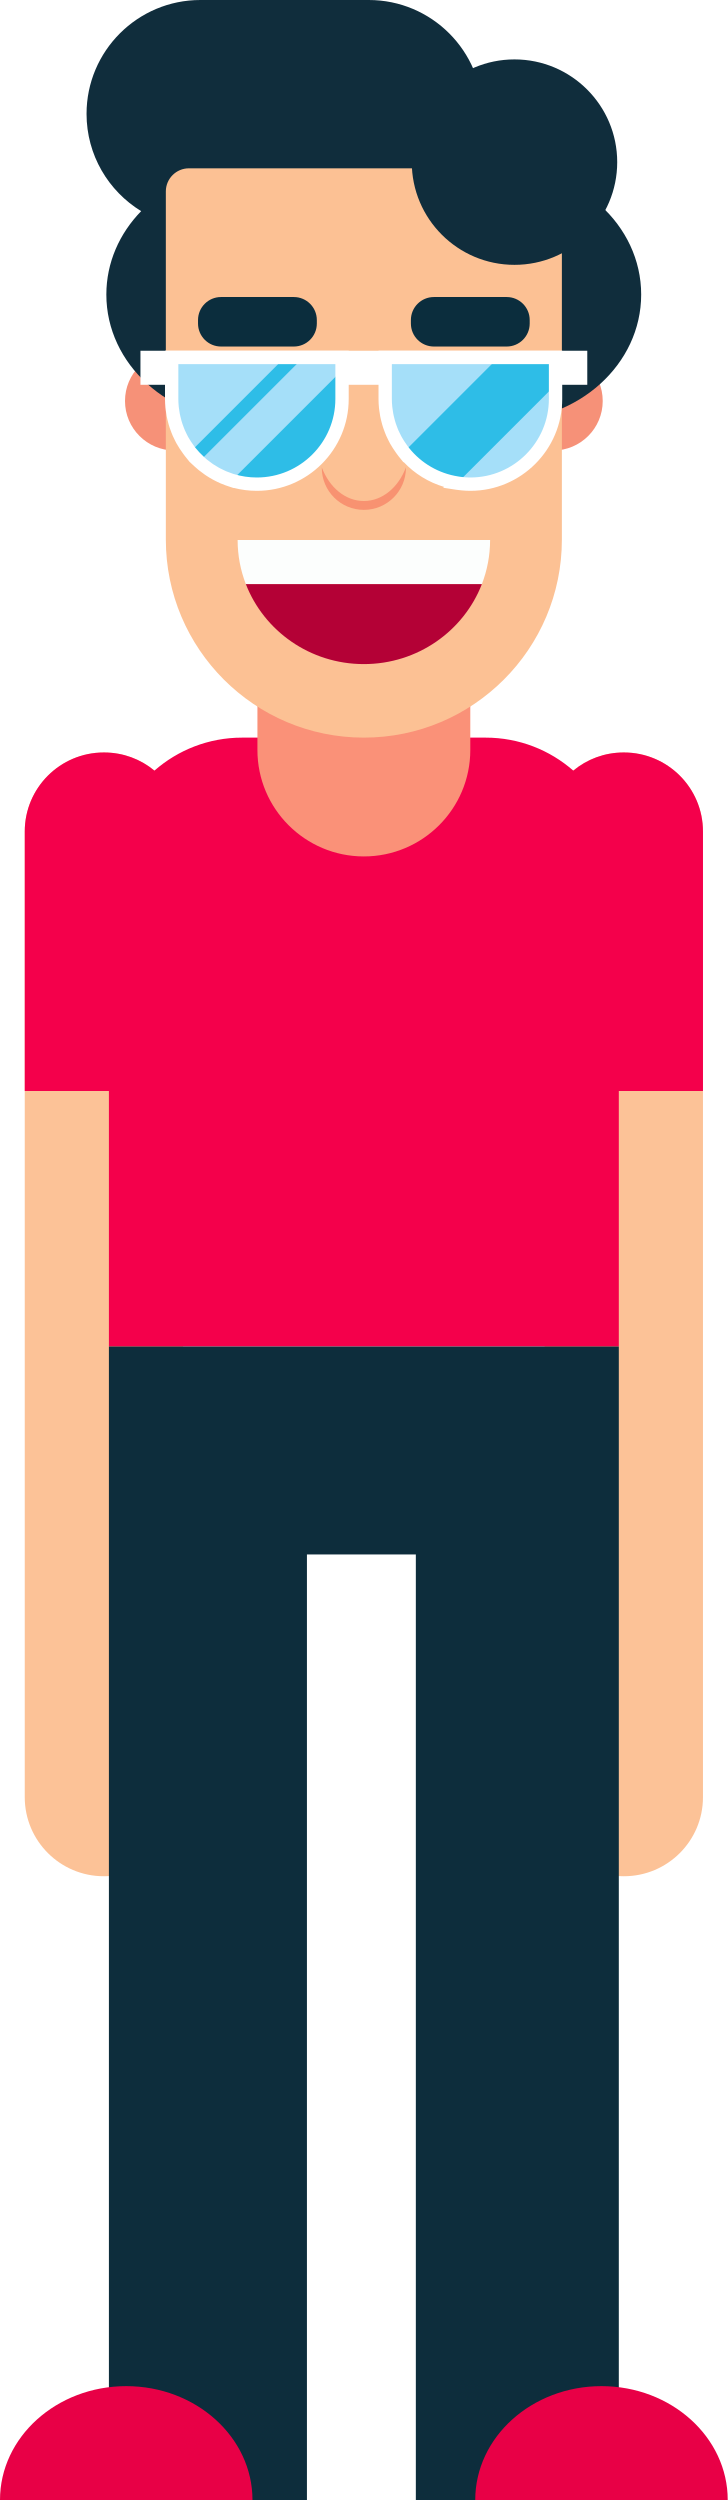
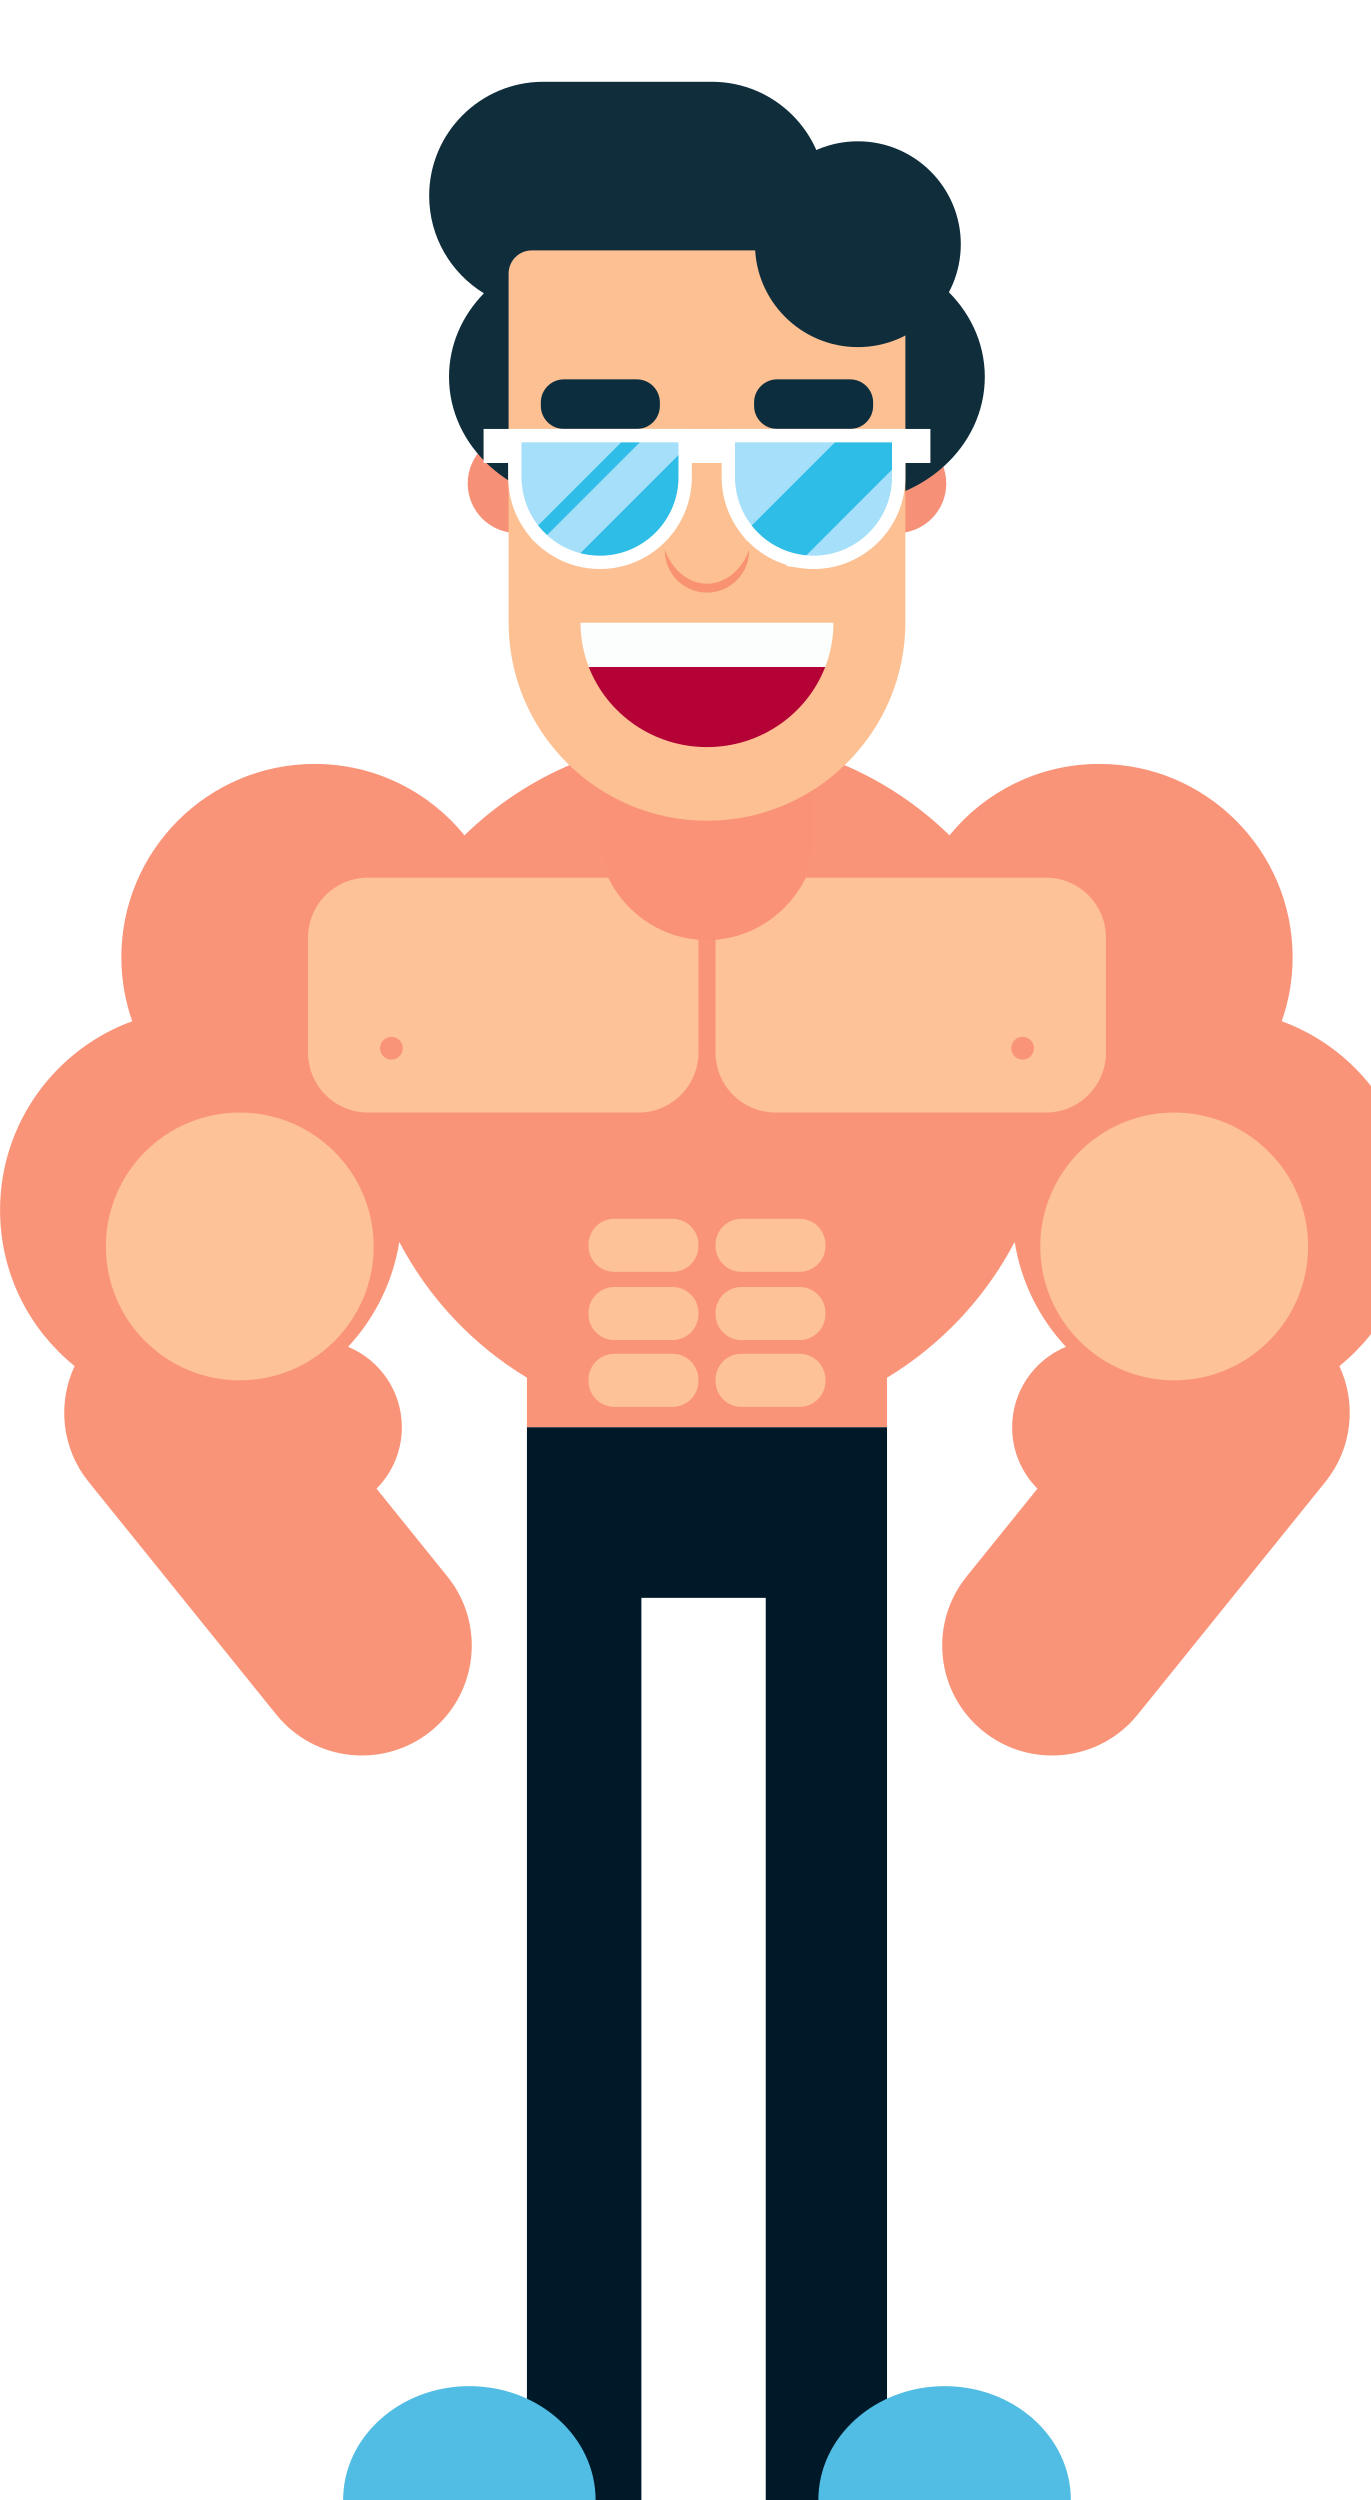
- <svg xmlns="http://www.w3.org/2000/svg" style="isolation:isolate" viewBox="0 0 265.473 912" width="265.473" height="912">
-   <defs>
-     <clipPath id="_clipPath_3HyzbHl0fC8albEw8VuEmh2nAdJ1imR8">
-       <rect width="265.473" height="912" />
-     </clipPath>
-   </defs>
-   <g clip-path="url(#_clipPath_3HyzbHl0fC8albEw8VuEmh2nAdJ1imR8)">
-     <g id="character">
-       <g id="arms">
-         <path d=" M 227.485 274.503 L 227.612 274.503 C 243.525 274.503 256.444 287.422 256.444 303.335 L 256.444 655.62 C 256.444 671.532 243.525 684.451 227.612 684.451 L 227.485 684.451 C 211.572 684.451 198.653 671.532 198.653 655.62 L 198.653 303.335 C 198.653 287.422 211.572 274.503 227.485 274.503 Z  M 37.861 274.503 L 37.988 274.503 C 53.901 274.503 66.82 287.422 66.82 303.335 L 66.82 655.62 C 66.82 671.532 53.901 684.451 37.988 684.451 L 37.861 684.451 C 21.949 684.451 9.03 671.532 9.03 655.62 L 9.03 303.335 C 9.03 287.422 21.949 274.503 37.861 274.503 Z " fill-rule="evenodd" fill="rgb(252,194,151)" />
-       </g>
-       <g id="shirt">
-         <path d=" M 209.143 281.125 C 214.116 276.983 220.513 274.503 227.485 274.503 L 227.612 274.503 C 243.525 274.503 256.444 287.422 256.444 303.335 L 256.444 398 L 225.743 398 L 225.743 491.216 L 39.731 491.216 L 39.731 398 L 9.03 398 L 9.03 303.335 C 9.03 287.422 21.949 274.503 37.861 274.503 L 37.988 274.503 C 44.96 274.503 51.357 276.983 56.331 281.125 C 64.883 273.63 76.084 269.085 88.339 269.085 L 177.134 269.085 C 189.389 269.085 200.59 273.63 209.143 281.125 Z " fill="rgb(244,0,75)" />
-       </g>
-       <g id="pants">
-         <path d=" M 111.968 912 L 39.731 912 L 39.731 491.216 L 225.743 491.216 L 225.743 912 L 151.699 912 L 151.699 567.065 L 111.968 567.065 L 111.968 912 Z " fill="rgb(13,45,60)" />
-       </g>
-       <g id="shoes">
-         <path d=" M 265.473 912 C 265.473 889.075 244.838 870.463 219.422 870.463 C 194.005 870.463 173.37 889.075 173.37 912 L 265.473 912 Z  M 92.103 912 C 92.103 889.075 71.468 870.463 46.051 870.463 C 20.635 870.463 0 889.075 0 912 L 92.103 912 Z " fill-rule="evenodd" fill="rgb(232,0,70)" />
-       </g>
-       <g id="neck">
-         <path d="M 132.737 211.295 L 132.737 211.295 C 154.166 211.295 171.564 228.693 171.564 250.123 L 171.564 273.6 C 171.564 295.03 154.166 312.428 132.737 312.428 L 132.737 312.428 C 111.307 312.428 93.909 295.03 93.909 273.6 L 93.909 250.123 C 93.909 228.693 111.307 211.295 132.737 211.295 Z" style="stroke:none;fill:#FA9178;stroke-miterlimit:10;" />
-       </g>
-       <g id="eyes">
-         <g id="ears">
-           <path d=" M 183.754 146.281 C 183.754 136.314 191.847 128.222 201.814 128.222 C 211.781 128.222 219.873 136.314 219.873 146.281 C 219.873 156.248 211.781 164.341 201.814 164.341 C 191.847 164.341 183.754 156.248 183.754 146.281 Z  M 45.6 146.281 C 45.6 136.314 53.692 128.222 63.659 128.222 C 73.627 128.222 81.719 136.314 81.719 146.281 C 81.719 156.248 73.627 164.341 63.659 164.341 C 53.692 164.341 45.6 156.248 45.6 146.281 Z " fill-rule="evenodd" fill="rgb(246,145,120)" />
-         </g>
-       </g>
-       <g id="hair">
-         <path d=" M 170.991 61.402 C 174.215 55.499 176.047 48.73 176.047 41.537 C 176.047 18.612 157.436 0 134.511 0 L 73.109 0 C 50.184 0 31.572 18.612 31.572 41.537 C 31.572 56.552 39.556 69.716 51.5 77.024 C 43.591 85.134 38.796 95.791 38.796 107.453 C 38.796 132.87 61.57 153.505 89.621 153.505 L 183.076 153.505 C 211.127 153.505 233.901 132.87 233.901 107.453 C 233.901 82.037 211.127 61.402 183.076 61.402 L 170.991 61.402 Z " fill="rgb(16,45,60)" />
-       </g>
-       <g id="head">
-         <path d="M 68.925 61.402 L 194.466 61.402 C 200.266 61.402 204.974 66.11 204.974 71.91 L 204.974 196.848 C 204.974 236.717 172.606 269.085 132.737 269.085 L 132.737 269.085 C 92.868 269.085 60.499 236.717 60.499 196.848 L 60.499 69.828 C 60.499 65.178 64.275 61.402 68.925 61.402 Z" style="stroke:none;fill:#FCC194;stroke-miterlimit:10;" />
-       </g>
-       <g id="brows">
-         <path d=" M 158.286 108.356 L 184.842 108.356 C 189.475 108.356 193.236 112.117 193.236 116.75 L 193.236 118.023 C 193.236 122.655 189.475 126.416 184.842 126.416 L 158.286 126.416 C 153.654 126.416 149.893 122.655 149.893 118.023 L 149.893 116.75 C 149.893 112.117 153.654 108.356 158.286 108.356 Z  M 80.631 108.356 L 107.187 108.356 C 111.819 108.356 115.58 112.117 115.58 116.75 L 115.58 118.023 C 115.58 122.655 111.819 126.416 107.187 126.416 L 80.631 126.416 C 75.999 126.416 72.238 122.655 72.238 118.023 L 72.238 116.75 C 72.238 112.117 75.999 108.356 80.631 108.356 Z " fill-rule="evenodd" fill="rgb(11,45,61)" />
-       </g>
-       <g id="mouth">
-         <path d=" M 175.78 213.101 C 177.723 208.092 178.788 202.658 178.788 196.981 L 86.685 196.981 C 86.685 202.658 87.75 208.092 89.693 213.101 L 175.78 213.101 Z " fill="rgb(252,254,253)" />
-         <path d=" M 175.78 213.101 C 169.167 230.143 152.38 242.263 132.737 242.263 C 113.094 242.263 96.306 230.143 89.693 213.101 L 175.78 213.101 Z " fill="rgb(180,1,54)" />
-       </g>
-       <g id="nose">
-         <path d=" M 117.389 170.495 C 117.386 170.547 117.386 170.6 117.386 170.652 C 117.386 179.124 124.264 186.003 132.737 186.003 C 141.209 186.003 148.087 179.124 148.087 170.652 C 148.087 170.6 148.087 170.547 148.084 170.495 C 145.366 177.748 139.512 182.771 132.737 182.771 C 125.961 182.771 120.108 177.748 117.389 170.495 Z " fill="rgb(248,146,113)" />
-       </g>
-       <g id="eyes">
-         <path d=" M 153.505 148.087 C 153.505 138.12 161.597 130.028 171.564 130.028 C 181.532 130.028 189.624 138.12 189.624 148.087 C 189.624 158.054 181.532 166.147 171.564 166.147 C 161.597 166.147 153.505 158.054 153.505 148.087 Z  M 75.85 148.087 C 75.85 138.12 83.942 130.028 93.909 130.028 C 103.876 130.028 111.968 138.12 111.968 148.087 C 111.968 158.054 103.876 166.147 93.909 166.147 C 83.942 166.147 75.85 158.054 75.85 148.087 Z " fill-rule="evenodd" fill="rgb(252,254,253)" />
-         <path d=" M 167.952 148.087 C 167.952 146.094 169.571 144.475 171.564 144.475 C 173.558 144.475 175.176 146.094 175.176 148.087 C 175.176 150.081 173.558 151.699 171.564 151.699 C 169.571 151.699 167.952 150.081 167.952 148.087 Z  M 90.297 148.087 C 90.297 146.094 91.915 144.475 93.909 144.475 C 95.902 144.475 97.521 146.094 97.521 148.087 C 97.521 150.081 95.902 151.699 93.909 151.699 C 91.915 151.699 90.297 150.081 90.297 148.087 Z " fill-rule="evenodd" fill="rgb(11,45,61)" />
-       </g>
-       <g id="glasses">
-         <path d=" M 214.237 140.372 L 51.237 140.372 L 51.237 127.954 L 214.237 127.954 L 214.237 140.372 Z " fill="rgb(255,255,255)" />
-         <path d=" M 62.63 130.39 L 62.63 145.552 C 62.63 162.713 76.538 176.625 93.703 176.625 C 110.861 176.625 124.774 162.713 124.774 145.552 L 124.774 130.39 L 62.63 130.39 Z " fill="rgb(46,189,231)" />
-         <path d=" M 140.518 130.39 L 140.518 145.552 C 140.518 162.713 154.428 176.625 171.591 176.625 C 188.751 176.625 202.663 162.713 202.663 145.552 L 202.663 130.39 L 140.518 130.39 Z " fill="rgb(46,189,231)" />
-         <path d=" M 62.63 130.39 L 62.63 145.552 C 62.63 152.868 65.164 159.59 69.397 164.9 L 103.908 130.39 L 62.63 130.39 Z " fill="rgb(165,223,249)" />
-         <path d=" M 124.773 130.39 L 110.664 130.39 L 72.65 168.405 C 76.024 171.514 80.083 173.882 84.576 175.261 L 124.773 135.066 L 124.773 130.39 Z " fill="rgb(165,223,249)" />
-         <path d=" M 140.518 130.39 L 140.518 145.552 C 140.518 152.884 143.063 159.62 147.306 164.932 L 181.851 130.39 L 140.518 130.39 Z " fill="rgb(165,223,249)" />
-         <path d=" M 202.663 145.551 L 202.663 140.373 L 166.781 176.257 C 168.35 176.495 169.956 176.626 171.591 176.626 C 188.751 176.626 202.663 162.714 202.663 145.551 Z " fill="rgb(165,223,249)" />
-         <path d=" M 85.199 172.905 L 85.292 172.933 C 88.022 173.771 90.847 174.191 93.701 174.191 C 109.494 174.191 122.34 161.343 122.34 145.55 L 122.34 132.825 L 65.059 132.825 L 65.059 145.55 C 65.059 146.403 65.104 147.301 65.199 148.288 C 65.219 148.456 65.24 148.627 65.266 148.795 L 65.319 149.183 C 65.393 149.777 65.476 150.362 65.588 150.942 C 65.644 151.252 65.713 151.559 65.789 151.86 C 65.934 152.498 66.063 153.008 66.204 153.509 C 66.314 153.876 66.423 154.235 66.541 154.587 C 66.698 155.06 66.874 155.53 67.054 155.998 L 67.125 156.17 C 67.239 156.468 67.356 156.766 67.481 157.05 C 67.684 157.51 67.905 157.952 68.129 158.398 L 68.321 158.78 C 68.418 158.983 68.514 159.185 68.628 159.384 C 68.941 159.954 69.285 160.495 69.631 161.037 C 69.922 161.486 70.231 161.922 70.546 162.351 L 70.804 162.71 C 70.878 162.819 70.954 162.924 71.031 163.036 L 71.306 163.375 C 72.184 164.477 73.2 165.558 74.323 166.592 L 75.23 167.427 C 75.269 167.46 75.304 167.489 75.337 167.52 L 75.615 167.747 C 76.197 168.226 76.8 168.667 77.413 169.092 L 77.857 169.402 C 78.495 169.832 79.151 170.223 79.819 170.593 L 80.322 170.865 C 81.005 171.232 81.71 171.573 82.427 171.881 L 82.818 172.036 C 83.541 172.335 84.273 172.606 85.017 172.845 L 85.199 172.905 Z  M 93.701 179.056 C 90.859 179.056 88.038 178.7 85.295 177.989 L 85.242 178.044 L 83.595 177.496 C 82.701 177.212 81.839 176.894 80.974 176.537 L 80.499 176.35 C 79.707 176.007 78.898 175.618 78.041 175.164 L 77.463 174.852 C 76.664 174.408 75.908 173.948 75.164 173.453 L 74.643 173.094 C 73.923 172.593 73.223 172.079 72.546 171.528 L 72.262 171.292 C 71.804 170.908 71.399 170.555 71.002 170.19 L 69.203 168.532 L 69.199 168.539 L 69.137 168.476 L 69.143 168.471 L 67.492 166.417 C 67.264 166.131 67.049 165.83 66.834 165.532 L 66.607 165.21 C 66.242 164.711 65.885 164.205 65.545 163.676 C 65.135 163.043 64.739 162.402 64.371 161.738 C 64.221 161.473 64.085 161.194 63.949 160.918 L 63.787 160.593 C 63.525 160.071 63.264 159.546 63.028 159.009 C 62.875 158.66 62.733 158.303 62.591 157.945 L 62.529 157.777 C 62.312 157.229 62.109 156.682 61.923 156.124 C 61.78 155.704 61.656 155.287 61.53 154.864 C 61.36 154.28 61.212 153.678 61.072 153.075 C 60.962 152.593 60.876 152.23 60.807 151.856 C 60.678 151.176 60.578 150.489 60.487 149.792 L 60.449 149.479 C 60.413 149.234 60.377 148.99 60.356 148.744 C 60.249 147.606 60.194 146.559 60.194 145.55 L 60.194 127.955 L 127.209 127.955 L 127.209 145.55 C 127.209 164.026 112.177 179.056 93.701 179.056 Z " fill="rgb(255,255,255)" />
-         <path d=" M 168.13 173.962 L 168.411 173.995 C 168.59 174.019 168.766 174.045 168.948 174.055 C 169.929 174.147 170.793 174.191 171.591 174.191 C 187.38 174.191 200.229 161.344 200.229 145.551 L 200.229 132.825 L 142.95 132.825 L 142.95 145.551 C 142.95 146.405 142.991 147.305 143.089 148.288 C 143.103 148.462 143.131 148.636 143.155 148.806 L 143.205 149.18 C 143.279 149.781 143.365 150.368 143.475 150.943 C 143.532 151.256 143.604 151.561 143.673 151.865 C 143.823 152.504 143.95 153.015 144.096 153.521 C 144.2 153.878 144.312 154.239 144.427 154.589 C 144.589 155.067 144.764 155.539 144.947 156.002 L 145.007 156.162 C 145.126 156.465 145.245 156.766 145.37 157.062 C 145.572 157.515 145.797 157.958 146.025 158.407 L 146.209 158.779 C 146.312 158.985 146.412 159.192 146.524 159.397 C 146.811 159.924 147.137 160.433 147.46 160.938 C 147.768 161.416 148.09 161.883 148.424 162.341 L 148.681 162.695 C 148.763 162.816 148.85 162.935 148.936 163.053 L 149.218 163.403 C 153.706 169.023 160.087 172.718 167.185 173.818 L 168.13 173.962 Z  M 171.591 179.056 C 170.64 179.056 169.631 179.008 168.507 178.905 C 168.275 178.879 168.046 178.855 167.814 178.824 L 167.194 178.753 C 166.932 178.726 166.67 178.7 166.409 178.66 L 161.666 177.924 L 161.972 177.617 C 156.371 175.947 151.308 172.842 147.271 168.572 L 147.192 168.658 L 145.408 166.452 C 145.167 166.152 144.943 165.835 144.714 165.52 L 144.491 165.203 C 144.1 164.67 143.725 164.121 143.365 163.561 C 142.986 162.969 142.611 162.373 142.266 161.752 C 142.115 161.478 141.976 161.199 141.841 160.922 L 141.679 160.6 C 141.418 160.079 141.156 159.555 140.92 159.022 C 140.762 158.66 140.621 158.299 140.478 157.932 L 140.418 157.787 C 140.202 157.236 139.999 156.687 139.813 156.124 C 139.674 155.713 139.548 155.298 139.424 154.88 C 139.25 154.282 139.101 153.681 138.959 153.079 C 138.851 152.597 138.765 152.234 138.694 151.86 C 138.564 151.184 138.467 150.488 138.379 149.794 L 138.335 149.495 C 138.3 149.247 138.267 148.997 138.243 148.744 C 138.138 147.61 138.083 146.563 138.083 145.551 L 138.083 127.954 L 205.096 127.954 L 205.096 145.551 C 205.096 164.026 190.064 179.056 171.591 179.056 Z " fill="rgb(255,255,255)" />
-       </g>
-       <g id="front hair">
-         <path d=" M 150.212 59.145 C 150.212 38.462 167.003 21.671 187.685 21.671 C 208.367 21.671 225.158 38.462 225.158 59.145 C 225.158 79.827 208.367 96.618 187.685 96.618 C 167.003 96.618 150.212 79.827 150.212 59.145 Z " fill="rgb(16,45,60)" />
-       </g>
+ <svg xmlns="http://www.w3.org/2000/svg" id="character" viewBox="0 0 500 912" width="500" height="912" preserveAspectRatio="xMidYMin">
+   <g id="body">
+     <path d=" M 169.44 304.724 C 156.541 288.822 136.84 278.68 114.789 278.68 C 75.867 278.68 44.267 310.28 44.267 349.202 C 44.267 357.382 45.662 365.239 48.24 372.542 C 20.124 382.807 0.017 409.798 0.017 441.448 C 0.017 464.424 10.612 484.944 27.214 498.345 C 20.921 511.797 22.363 528.244 32.307 540.573 L 100.797 625.486 C 114.692 642.713 139.959 645.419 157.186 631.524 C 174.413 617.629 177.118 592.361 163.223 575.134 L 137.359 543.068 C 143.066 537.318 146.594 529.402 146.594 520.669 C 146.594 507.439 138.498 496.085 126.983 491.316 C 136.654 480.92 143.341 467.711 145.664 453.056 C 156.363 473.519 172.534 490.674 192.226 502.585 L 192.226 520.669 L 192.226 520.669 L 257.217 520.669 L 323.591 520.669 L 323.591 520.669 L 323.591 502.585 C 343.283 490.674 359.454 473.519 370.153 453.056 C 372.476 467.711 379.163 480.92 388.834 491.317 C 377.319 496.085 369.224 507.439 369.224 520.669 C 369.224 529.402 372.751 537.318 378.458 543.068 L 352.594 575.134 C 338.699 592.361 341.404 617.629 358.631 631.524 C 375.858 645.419 401.125 642.713 415.02 625.486 L 483.51 540.573 C 493.454 528.244 494.896 511.797 488.604 498.345 C 505.205 484.944 515.8 464.424 515.8 441.449 C 515.8 409.798 495.693 382.807 467.577 372.542 C 470.155 365.239 471.551 357.382 471.551 349.202 C 471.551 310.28 439.95 278.68 401.028 278.68 C 378.977 278.68 359.276 288.822 346.378 304.724 C 323.709 282.619 292.732 269 258.6 269 C 258.369 269 258.137 269.001 257.907 269.006 C 257.678 269.001 257.448 269 257.217 269 C 223.085 269 192.108 282.619 169.44 304.724 Z " fill="rgb(250,148,121)" />
+     <path d=" M 291.69 493.866 L 270.466 493.866 C 265.257 493.866 261.028 498.095 261.028 503.305 L 261.028 503.787 C 261.028 508.996 265.257 513.225 270.466 513.225 L 291.69 513.225 C 296.899 513.225 301.129 508.996 301.129 503.787 L 301.129 503.305 C 301.129 498.095 296.899 493.866 291.69 493.866 Z  M 291.69 469.505 L 270.466 469.505 C 265.257 469.505 261.028 473.735 261.028 478.944 L 261.028 479.426 C 261.028 484.635 265.257 488.865 270.466 488.865 L 291.69 488.865 C 296.899 488.865 301.129 484.635 301.129 479.426 L 301.129 478.944 C 301.129 473.735 296.899 469.505 291.69 469.505 Z  M 291.69 444.615 L 270.466 444.615 C 265.257 444.615 261.028 448.844 261.028 454.054 L 261.028 454.536 C 261.028 459.745 265.257 463.974 270.466 463.974 L 291.69 463.974 C 296.899 463.974 301.129 459.745 301.129 454.536 L 301.129 454.054 C 301.129 448.844 296.899 444.615 291.69 444.615 Z  M 377.182 382.389 C 377.182 384.679 375.324 386.538 373.034 386.538 C 370.745 386.538 368.886 384.679 368.886 382.389 C 368.886 380.1 370.745 378.241 373.034 378.241 C 375.324 378.241 377.182 380.1 377.182 382.389 L 377.182 382.389 Z  M 293.977 320.163 L 381.603 320.163 L 381.603 320.163 C 393.664 320.163 403.456 329.955 403.456 342.016 L 403.456 384.007 C 403.456 396.068 393.664 405.86 381.603 405.86 L 282.88 405.86 C 270.819 405.86 261.028 396.068 261.028 384.007 L 261.028 342.834 C 275.551 341.602 287.898 332.682 293.977 320.163 Z  M 477.189 454.703 C 477.189 427.745 455.303 405.86 428.346 405.86 C 401.389 405.86 379.503 427.745 379.503 454.703 C 379.503 481.66 401.389 503.546 428.346 503.546 C 455.303 503.546 477.189 481.66 477.189 454.703 Z  M 224.127 493.866 L 245.351 493.866 C 250.56 493.866 254.79 498.095 254.79 503.305 L 254.79 503.787 C 254.79 508.996 250.56 513.225 245.351 513.225 L 224.127 513.225 C 218.918 513.225 214.688 508.996 214.688 503.787 L 214.688 503.305 C 214.688 498.095 218.918 493.866 224.127 493.866 Z  M 224.127 469.505 L 245.351 469.505 C 250.56 469.505 254.79 473.735 254.79 478.944 L 254.79 479.426 C 254.79 484.635 250.56 488.865 245.351 488.865 L 224.127 488.865 C 218.918 488.865 214.688 484.635 214.688 479.426 L 214.688 478.944 C 214.688 473.735 218.918 469.505 224.127 469.505 Z  M 224.127 444.615 L 245.351 444.615 C 250.56 444.615 254.79 448.844 254.79 454.054 L 254.79 454.536 C 254.79 459.745 250.56 463.974 245.351 463.974 L 224.127 463.974 C 218.918 463.974 214.688 459.745 214.688 454.536 L 214.688 454.054 C 214.688 448.844 218.918 444.615 224.127 444.615 Z  M 138.635 382.389 C 138.635 384.679 140.494 386.538 142.783 386.538 C 145.073 386.538 146.931 384.679 146.931 382.389 C 146.931 380.1 145.073 378.241 142.783 378.241 C 140.494 378.241 138.635 380.1 138.635 382.389 L 138.635 382.389 Z  M 221.84 320.163 L 134.214 320.163 L 134.214 320.163 C 122.153 320.163 112.362 329.955 112.362 342.016 L 112.362 384.007 C 112.362 396.068 122.153 405.86 134.214 405.86 L 232.937 405.86 C 244.998 405.86 254.79 396.068 254.79 384.007 L 254.79 342.834 C 240.266 341.602 227.919 332.682 221.84 320.163 Z  M 38.628 454.703 C 38.628 427.745 60.514 405.86 87.471 405.86 C 114.428 405.86 136.314 427.745 136.314 454.703 C 136.314 481.66 114.428 503.546 87.471 503.546 C 60.514 503.546 38.628 481.66 38.628 454.703 Z " fill-rule="evenodd" fill="rgb(253,194,149)" />
+     <path d=" M 279.342 912 L 323.591 912 L 323.591 520.669 L 192.226 520.669 L 192.226 912 L 233.982 912 L 233.982 582.895 L 279.342 582.895 L 279.342 912 Z " fill="rgb(0,25,40)" />
+   </g>
+   <g id="shoes">
+     <path d=" M 390.645 912 C 390.645 889.075 370.01 870.463 344.594 870.463 C 319.177 870.463 298.542 889.075 298.542 912 L 390.645 912 Z  M 217.275 912 C 217.275 889.075 196.64 870.463 171.223 870.463 C 145.807 870.463 125.172 889.075 125.172 912 L 217.275 912 Z " fill-rule="evenodd" fill="rgb(81, 189, 228)" />
+   </g>
+   <g id="head">
+     <g id="neck">
+       <path d="M 257.909 241.516 L 257.909 241.516 C 279.377 241.516 296.807 258.946 296.807 280.415 L 296.807 303.935 C 296.807 325.404 279.377 342.834 257.909 342.834 L 257.909 342.834 C 236.44 342.834 219.01 325.404 219.01 303.935 L 219.01 280.415 C 219.01 258.946 236.44 241.516 257.909 241.516 Z" fill="rgb(250, 146, 120)" />
+     </g>
+     <g id="ears">
+       <path d=" M 309.02 176.383 C 309.02 166.397 317.127 158.29 327.112 158.29 C 337.098 158.29 345.205 166.397 345.205 176.383 C 345.205 186.368 337.098 194.475 327.112 194.475 C 317.127 194.475 309.02 186.368 309.02 176.383 Z  M 170.612 176.383 C 170.612 166.397 178.719 158.29 188.705 158.29 C 198.69 158.29 206.797 166.397 206.797 176.383 C 206.797 186.368 198.69 194.475 188.705 194.475 C 178.719 194.475 170.612 186.368 170.612 176.383 Z " fill-rule="evenodd" fill="rgb(246,145,120)" />
+     </g>
+     <g id="hair">
+       <path d=" M 296.233 91.348 C 299.463 85.435 301.299 78.653 301.299 71.446 C 301.299 48.48 282.653 29.834 259.686 29.834 L 198.172 29.834 C 175.205 29.834 156.559 48.48 156.559 71.446 C 156.559 86.489 164.558 99.678 176.524 106.998 C 168.6 115.124 163.796 125.8 163.796 137.484 C 163.796 162.947 186.611 183.62 214.714 183.62 L 308.34 183.62 C 336.443 183.62 359.258 162.947 359.258 137.484 C 359.258 112.021 336.443 91.348 308.34 91.348 L 296.233 91.348 Z " fill="rgb(16,45,60)" />
+     </g>
+     <g id="face">
+       <path d="M 193.98 91.348 L 319.751 91.348 C 325.562 91.348 330.279 96.065 330.279 101.875 L 330.279 227.042 C 330.279 266.984 297.851 299.412 257.909 299.412 L 257.909 299.412 C 217.967 299.412 185.539 266.984 185.539 227.042 L 185.539 99.79 C 185.539 95.131 189.321 91.348 193.98 91.348 Z" fill="rgb(252, 192, 146)" />
+     </g>
+     <g id="eyebrows">
+       <path d=" M 283.505 138.389 L 310.11 138.389 C 314.751 138.389 318.518 142.156 318.518 146.797 L 318.518 148.072 C 318.518 152.713 314.751 156.481 310.11 156.481 L 283.505 156.481 C 278.864 156.481 275.096 152.713 275.096 148.072 L 275.096 146.797 C 275.096 142.156 278.864 138.389 283.505 138.389 Z  M 205.707 138.389 L 232.312 138.389 C 236.953 138.389 240.721 142.156 240.721 146.797 L 240.721 148.072 C 240.721 152.713 236.953 156.481 232.312 156.481 L 205.707 156.481 C 201.067 156.481 197.299 152.713 197.299 148.072 L 197.299 146.797 C 197.299 142.156 201.067 138.389 205.707 138.389 Z " fill-rule="evenodd" fill="rgb(11,45,61)" />
+     </g>
+     <g id="mouth">
+       <path d=" M 301.031 243.325 C 302.978 238.307 304.044 232.863 304.044 227.175 L 211.773 227.175 C 211.773 232.863 212.839 238.307 214.787 243.325 L 301.031 243.325 Z " fill="rgb(252,254,253)" />
+       <path d=" M 301.031 243.325 C 294.406 260.399 277.588 272.54 257.909 272.54 C 238.23 272.54 221.412 260.399 214.787 243.325 L 301.031 243.325 Z " fill="rgb(180,1,54)" />
+     </g>
+     <g id="facial-hair">
+       <path d=" M 257.266 214.774 C 262.369 214.772 267.456 211.58 267.456 211.834 C 267.456 233.634 247.209 249.834 225.409 249.834 C 213.092 249.834 198.632 234.699 191.409 225.834 C 211.7 225.383 235.693 226.892 247.204 211.834 C 248.243 211.948 252.761 214.776 257.266 214.774 Z " fill="rgba(255,255,255,0)" />
+       <path d=" M 257.393 214.774 C 252.29 214.772 247.204 211.58 247.204 211.834 C 247.204 233.634 267.45 249.834 289.251 249.834 C 301.567 249.834 316.027 234.699 323.251 225.834 C 302.959 225.383 278.966 226.892 267.456 211.834 C 266.416 211.948 261.898 214.776 257.393 214.774 Z " fill="rgba(255,255,255,0)" />
+     </g>
+     <g id="nose">
+       <path d=" M 242.533 200.641 C 242.53 200.693 242.53 200.746 242.53 200.798 C 242.53 209.286 249.421 216.177 257.909 216.177 C 266.396 216.177 273.287 209.286 273.287 200.798 C 273.287 200.746 273.287 200.693 273.285 200.641 C 270.561 207.907 264.697 212.939 257.909 212.939 C 251.121 212.939 245.257 207.907 242.533 200.641 Z " fill="rgb(248,146,113)" />
+     </g>
+     <g id="eyes">
+       <path d=" M 278.715 178.192 C 278.715 168.206 286.822 160.099 296.807 160.099 C 306.793 160.099 314.9 168.206 314.9 178.192 C 314.9 188.177 306.793 196.284 296.807 196.284 C 286.822 196.284 278.715 188.177 278.715 178.192 Z  M 200.917 178.192 C 200.917 168.206 209.024 160.099 219.01 160.099 C 228.995 160.099 237.102 168.206 237.102 178.192 C 237.102 188.177 228.995 196.284 219.01 196.284 C 209.024 196.284 200.917 188.177 200.917 178.192 Z " fill-rule="evenodd" fill="rgb(252,254,253)" />
+       <path d=" M 293.189 178.192 C 293.189 176.195 294.81 174.573 296.807 174.573 C 298.805 174.573 300.426 176.195 300.426 178.192 C 300.426 180.189 298.805 181.81 296.807 181.81 C 294.81 181.81 293.189 180.189 293.189 178.192 Z  M 215.391 178.192 C 215.391 176.195 217.013 174.573 219.01 174.573 C 221.007 174.573 222.628 176.195 222.628 178.192 C 222.628 180.189 221.007 181.81 219.01 181.81 C 217.013 181.81 215.391 180.189 215.391 178.192 Z " fill-rule="evenodd" fill="rgb(11,45,61)" />
+     </g>
+     <g id="glasses">
+       <path d=" M 339.409 168.9 L 176.409 168.9 L 176.409 156.481 L 339.409 156.481 L 339.409 168.9 Z " fill="rgb(255,255,255)" />
+       <path d=" M 187.802 158.918 L 187.802 174.079 C 187.802 191.241 201.71 205.152 218.875 205.152 C 236.033 205.152 249.946 191.241 249.946 174.079 L 249.946 158.918 L 187.802 158.918 Z " fill="rgb(46,189,231)" />
+       <path d=" M 265.69 158.918 L 265.69 174.079 C 265.69 191.241 279.6 205.152 296.763 205.152 C 313.923 205.152 327.834 191.241 327.834 174.079 L 327.834 158.918 L 265.69 158.918 Z " fill="rgb(46,189,231)" />
+       <path d=" M 187.802 158.918 L 187.802 174.079 C 187.802 181.395 190.336 188.118 194.569 193.427 L 229.08 158.918 L 187.802 158.918 Z " fill="rgb(165,223,249)" />
+       <path d=" M 249.945 158.918 L 235.836 158.918 L 197.822 196.932 C 201.196 200.041 205.255 202.41 209.748 203.789 L 249.945 163.593 L 249.945 158.918 Z " fill="rgb(165,223,249)" />
+       <path d=" M 265.69 158.918 L 265.69 174.079 C 265.69 181.411 268.234 188.147 272.478 193.46 L 307.023 158.918 L 265.69 158.918 Z " fill="rgb(165,223,249)" />
+       <path d=" M 327.835 174.078 L 327.835 168.9 L 291.953 204.785 C 293.522 205.022 295.128 205.153 296.763 205.153 C 313.923 205.153 327.835 191.242 327.835 174.078 Z " fill="rgb(165,223,249)" />
+       <path d=" M 210.371 201.433 L 210.464 201.46 C 213.194 202.298 216.019 202.718 218.873 202.718 C 234.666 202.718 247.512 189.871 247.512 174.078 L 247.512 161.353 L 190.231 161.353 L 190.231 174.078 C 190.231 174.93 190.276 175.829 190.371 176.815 C 190.391 176.984 190.412 177.154 190.438 177.323 L 190.491 177.71 C 190.565 178.304 190.648 178.89 190.76 179.47 C 190.816 179.78 190.885 180.086 190.961 180.387 C 191.106 181.026 191.235 181.535 191.376 182.036 C 191.486 182.403 191.595 182.763 191.713 183.114 C 191.87 183.587 192.046 184.057 192.226 184.526 L 192.297 184.698 C 192.411 184.996 192.528 185.293 192.653 185.578 C 192.856 186.037 193.077 186.48 193.301 186.925 L 193.493 187.308 C 193.59 187.511 193.686 187.712 193.8 187.912 C 194.113 188.482 194.457 189.022 194.803 189.565 C 195.094 190.014 195.403 190.449 195.718 190.878 L 195.976 191.238 C 196.05 191.346 196.126 191.451 196.203 191.563 L 196.478 191.902 C 197.356 193.004 198.372 194.085 199.495 195.12 L 200.402 195.955 C 200.441 195.987 200.476 196.017 200.508 196.048 L 200.787 196.275 C 201.369 196.753 201.972 197.194 202.585 197.619 L 203.029 197.929 C 203.667 198.36 204.323 198.75 204.991 199.121 L 205.494 199.393 C 206.177 199.759 206.881 200.1 207.599 200.408 L 207.99 200.563 C 208.713 200.863 209.445 201.133 210.188 201.372 L 210.371 201.433 Z  M 218.873 207.583 C 216.031 207.583 213.21 207.227 210.467 206.516 L 210.414 206.571 L 208.767 206.024 C 207.873 205.74 207.011 205.421 206.146 205.065 L 205.671 204.877 C 204.879 204.535 204.07 204.146 203.213 203.691 L 202.635 203.38 C 201.836 202.935 201.08 202.476 200.336 201.98 L 199.815 201.622 C 199.095 201.121 198.394 200.606 197.718 200.055 L 197.434 199.819 C 196.976 199.436 196.571 199.083 196.174 198.718 L 194.375 197.06 L 194.371 197.067 L 194.309 197.003 L 194.315 196.998 L 192.664 194.944 C 192.436 194.658 192.221 194.357 192.006 194.059 L 191.779 193.737 C 191.414 193.238 191.057 192.732 190.717 192.204 C 190.307 191.57 189.911 190.93 189.543 190.265 C 189.393 190 189.257 189.721 189.121 189.446 L 188.959 189.12 C 188.697 188.599 188.436 188.074 188.2 187.537 C 188.047 187.187 187.905 186.831 187.763 186.473 L 187.701 186.304 C 187.484 185.757 187.28 185.209 187.095 184.651 C 186.952 184.231 186.828 183.815 186.702 183.391 C 186.532 182.808 186.384 182.205 186.244 181.603 C 186.134 181.121 186.048 180.757 185.979 180.384 C 185.85 179.704 185.75 179.017 185.659 178.32 L 185.621 178.006 C 185.585 177.762 185.549 177.517 185.528 177.271 C 185.421 176.133 185.366 175.087 185.366 174.078 L 185.366 156.482 L 252.381 156.482 L 252.381 174.078 C 252.381 192.553 237.349 207.583 218.873 207.583 Z " fill="rgb(255,255,255)" />
+       <path d=" M 293.302 202.49 L 293.583 202.523 C 293.762 202.547 293.937 202.573 294.12 202.583 C 295.101 202.674 295.965 202.719 296.762 202.719 C 312.552 202.719 325.401 189.871 325.401 174.078 L 325.401 161.353 L 268.122 161.353 L 268.122 174.078 C 268.122 174.932 268.163 175.832 268.261 176.815 C 268.275 176.989 268.303 177.163 268.327 177.334 L 268.377 177.707 C 268.451 178.308 268.537 178.895 268.647 179.47 C 268.704 179.783 268.776 180.088 268.845 180.393 C 268.995 181.031 269.122 181.543 269.268 182.049 C 269.372 182.405 269.484 182.767 269.599 183.116 C 269.761 183.595 269.936 184.066 270.119 184.529 L 270.179 184.69 C 270.298 184.993 270.417 185.294 270.542 185.59 C 270.744 186.043 270.969 186.485 271.196 186.934 L 271.381 187.306 C 271.484 187.513 271.584 187.719 271.696 187.924 C 271.983 188.451 272.309 188.961 272.632 189.465 C 272.94 189.944 273.262 190.41 273.596 190.868 L 273.853 191.223 C 273.935 191.343 274.021 191.462 274.108 191.581 L 274.39 191.93 C 278.878 197.551 285.259 201.245 292.357 202.345 L 293.302 202.49 Z  M 296.762 207.584 C 295.812 207.584 294.803 207.536 293.679 207.432 C 293.447 207.406 293.218 207.382 292.986 207.351 L 292.366 207.281 C 292.104 207.253 291.842 207.227 291.581 207.188 L 286.838 206.451 L 287.144 206.145 C 281.543 204.475 276.48 201.369 272.443 197.1 L 272.364 197.186 L 270.58 194.979 C 270.339 194.679 270.115 194.363 269.886 194.048 L 269.663 193.731 C 269.272 193.197 268.897 192.648 268.537 192.089 C 268.158 191.496 267.783 190.901 267.438 190.279 C 267.287 190.006 267.148 189.727 267.013 189.45 L 266.851 189.128 C 266.59 188.606 266.328 188.083 266.092 187.549 C 265.934 187.187 265.793 186.826 265.65 186.459 L 265.59 186.315 C 265.374 185.764 265.171 185.215 264.985 184.652 C 264.846 184.24 264.72 183.825 264.596 183.407 C 264.422 182.81 264.273 182.209 264.131 181.606 C 264.023 181.124 263.937 180.761 263.866 180.388 C 263.736 179.711 263.639 179.016 263.551 178.322 L 263.507 178.022 C 263.472 177.774 263.439 177.525 263.415 177.272 C 263.31 176.137 263.255 175.09 263.255 174.078 L 263.255 156.481 L 330.268 156.481 L 330.268 174.078 C 330.268 192.553 315.236 207.584 296.762 207.584 Z " fill="rgb(255,255,255)" />
+     </g>
+     <g id="front-hair">
+       <path d=" M 275.416 89.086 C 275.416 68.367 292.238 51.545 312.958 51.545 C 333.678 51.545 350.5 68.367 350.5 89.086 C 350.5 109.806 333.678 126.628 312.958 126.628 C 292.238 126.628 275.416 109.806 275.416 89.086 Z " fill="rgb(16,45,60)" />
    </g>
  </g>
</svg>
